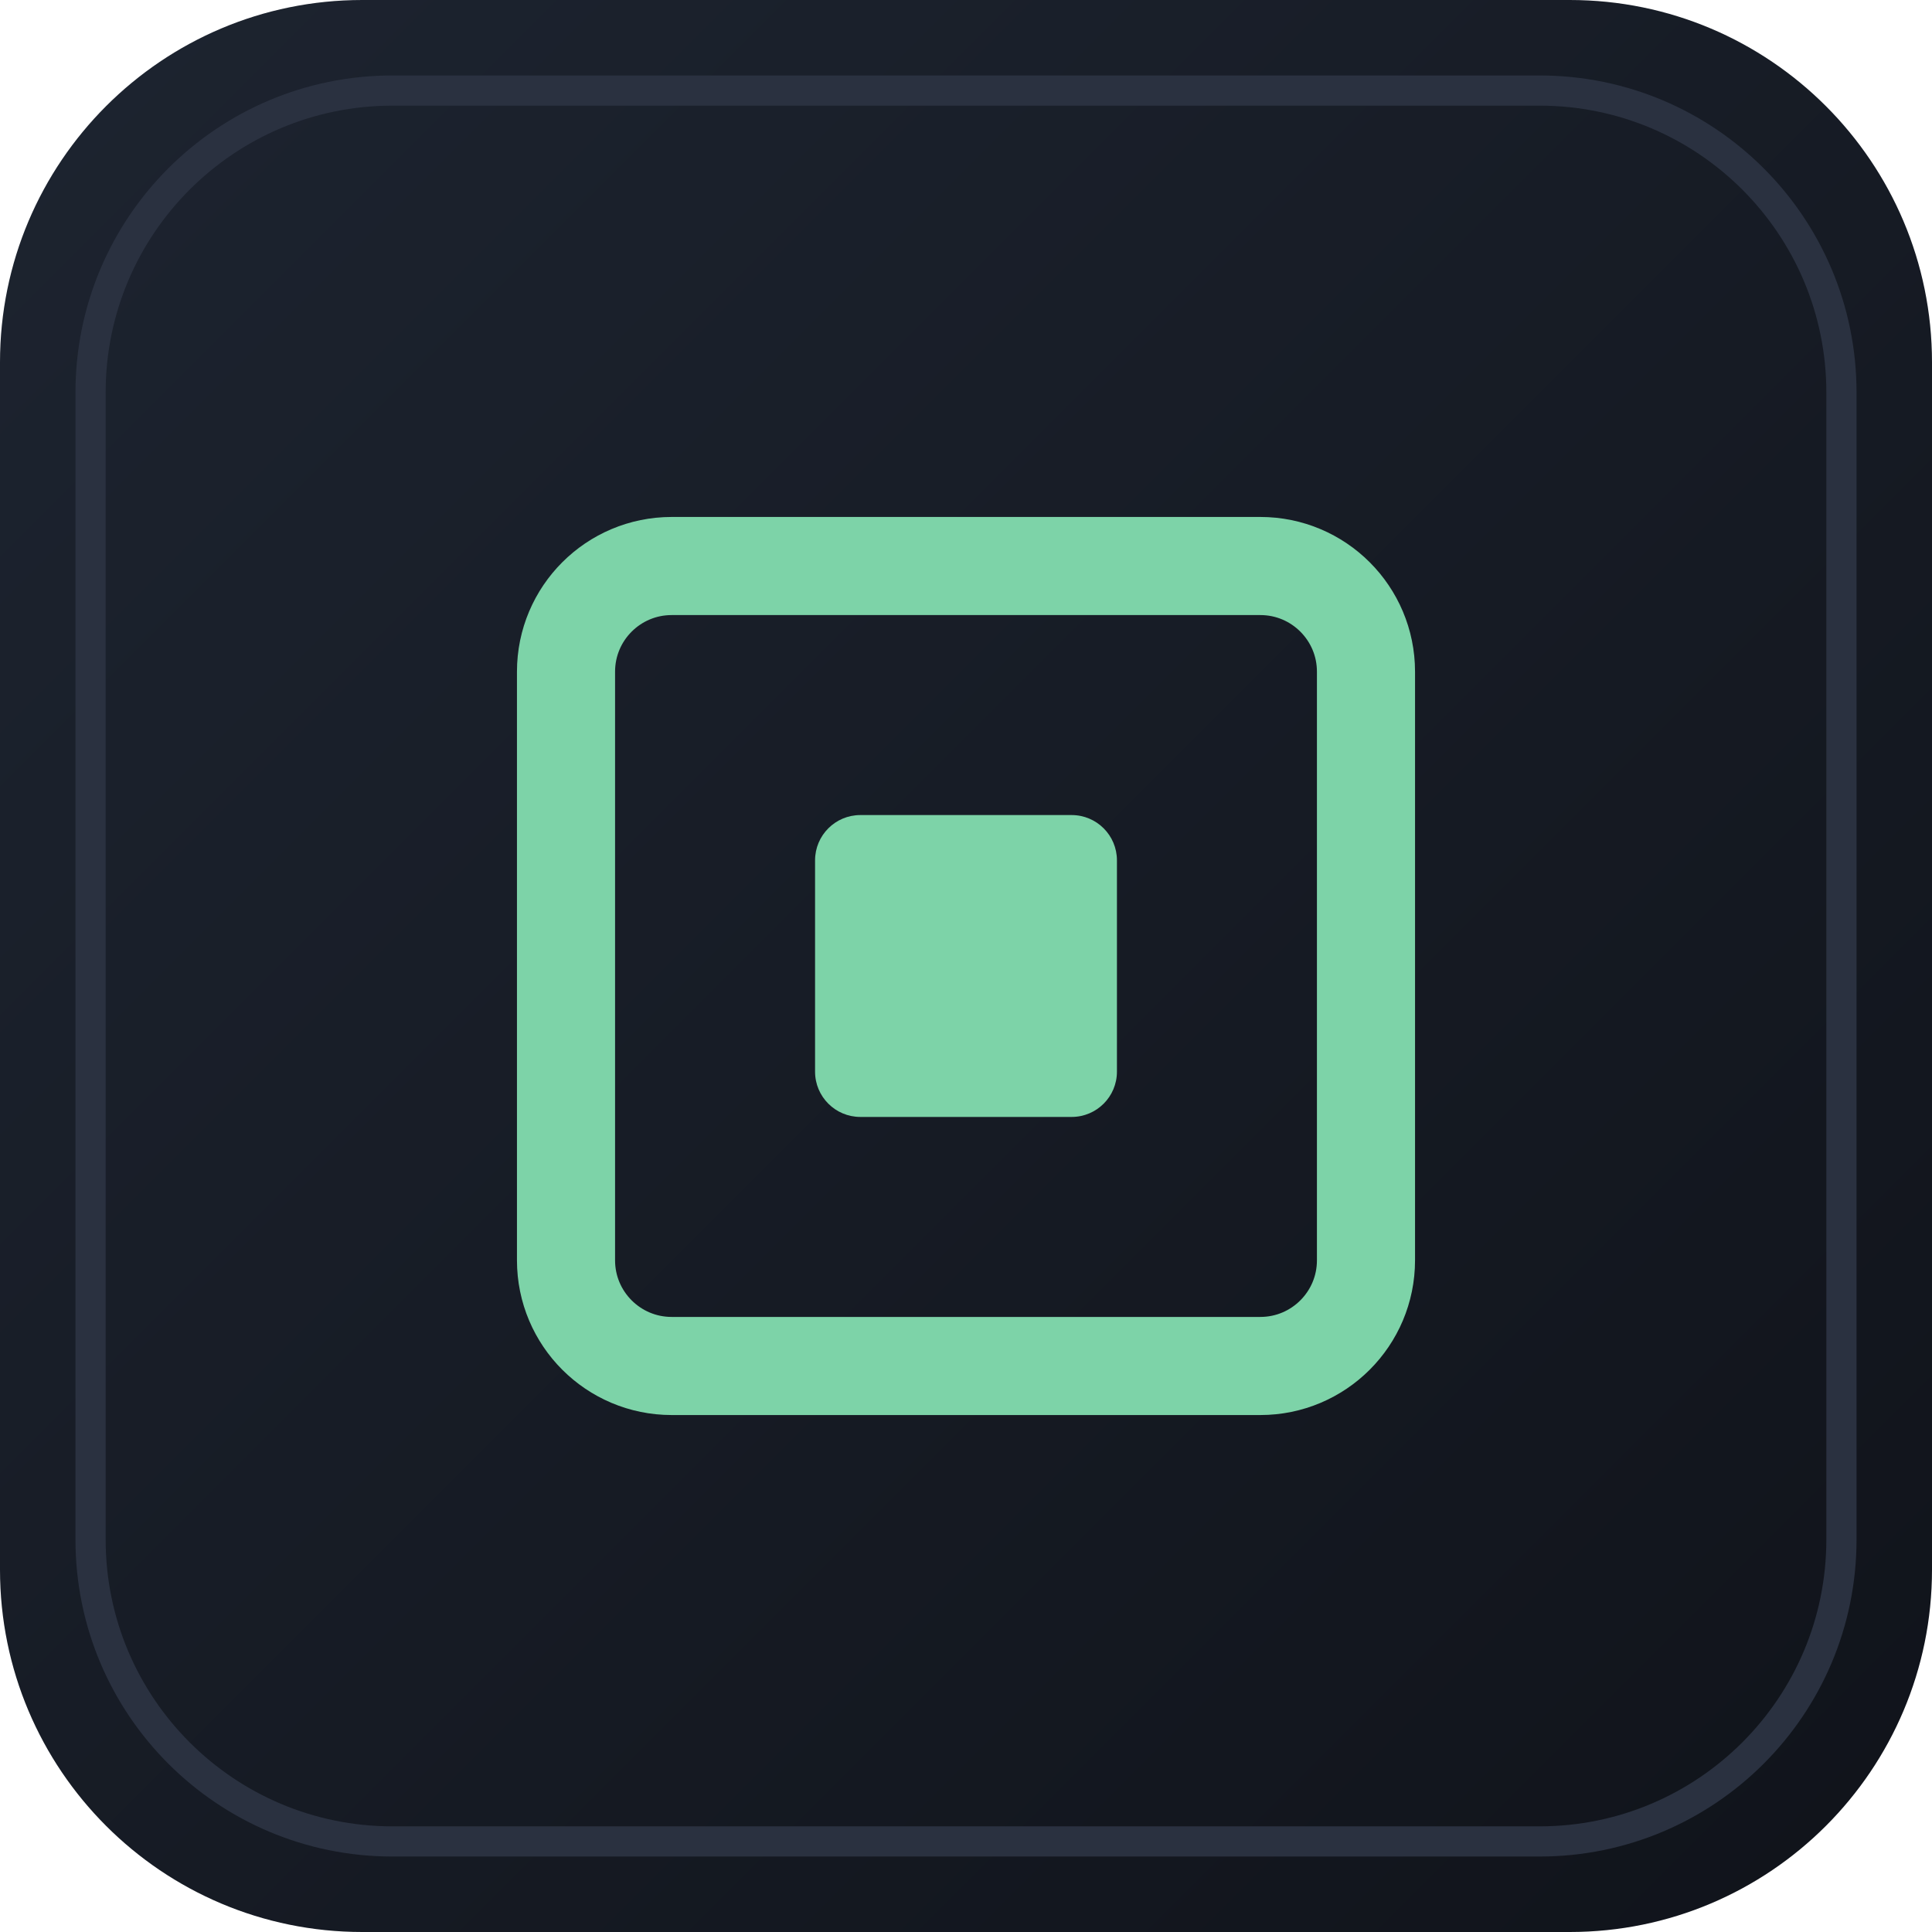
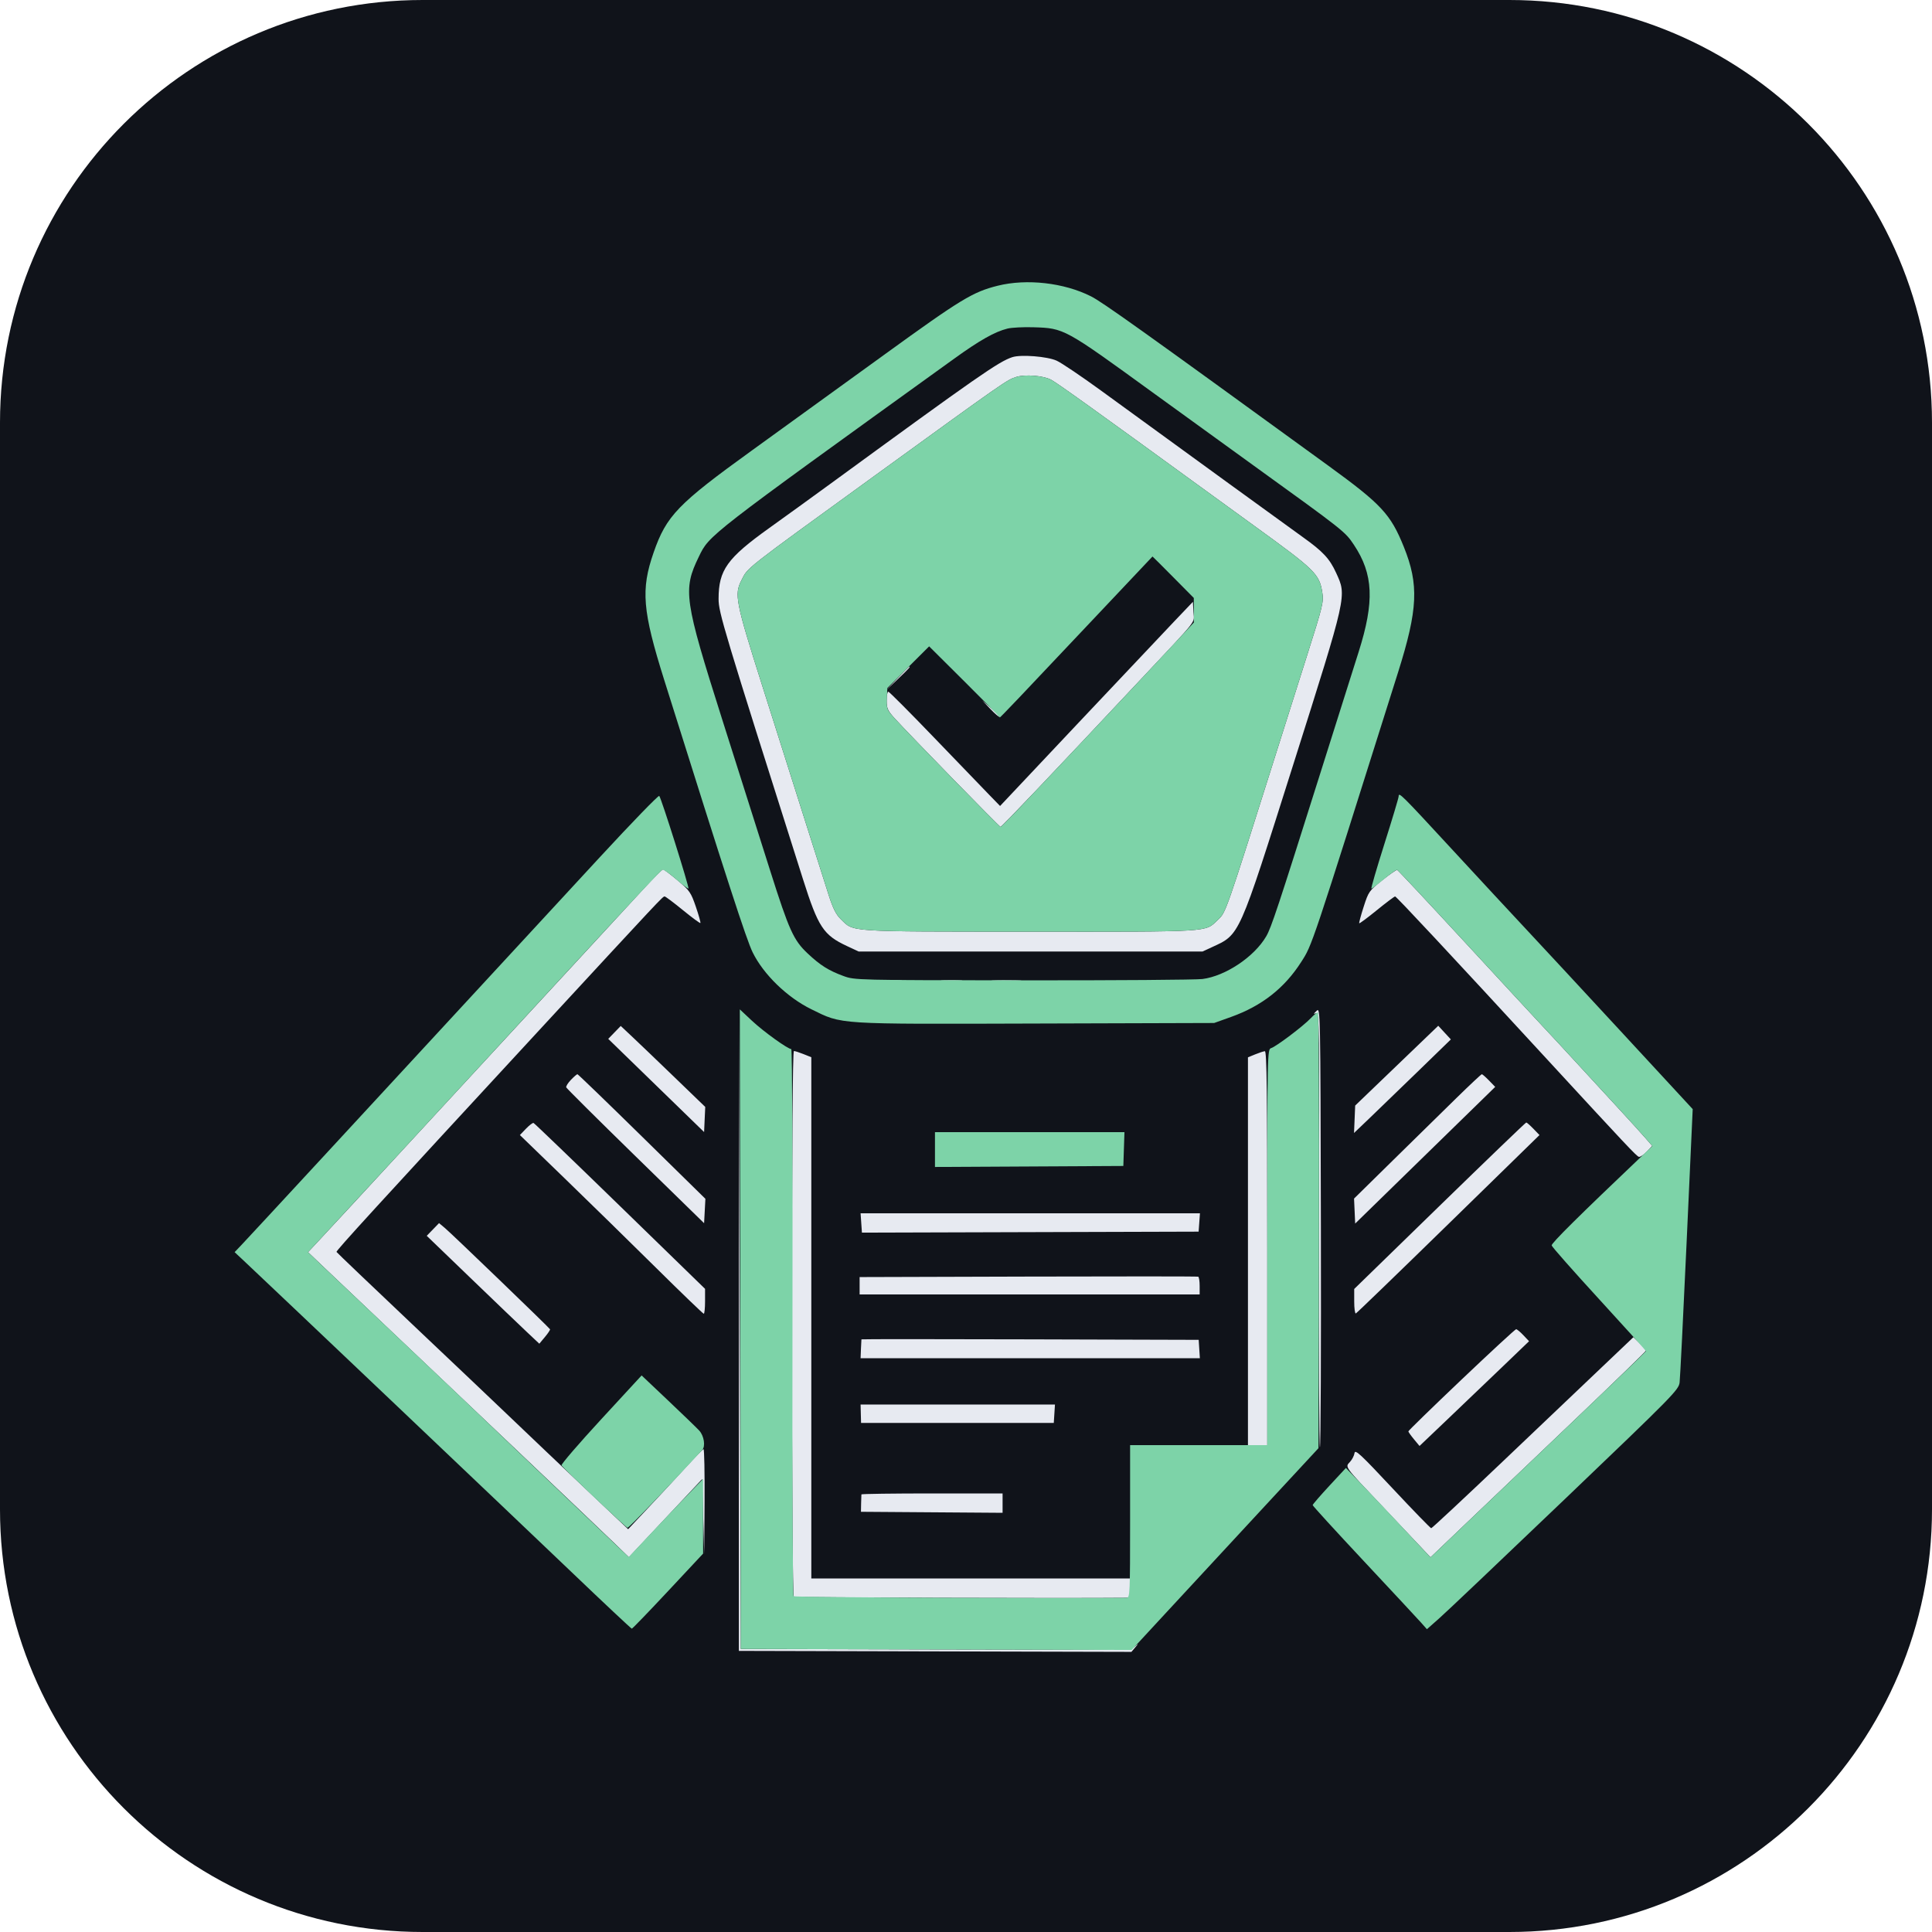
- <svg xmlns="http://www.w3.org/2000/svg" viewBox="0 0 512 512">
-   <defs>
-     <linearGradient id="bg" x1="0" y1="0" x2="1" y2="1">
-       <stop offset="0" stop-color="#1d2430" />
-       <stop offset="1" stop-color="#10131a" />
-     </linearGradient>
-   </defs>
-   <rect width="512" height="512" rx="96" fill="url(#bg)" />
-   <rect x="24" y="24" width="464" height="464" rx="80" fill="none" stroke="#2a3140" stroke-width="8" />
-   <rect x="150" y="150" width="212" height="212" rx="28" fill="none" stroke="#7dd3a8" stroke-width="26" />
-   <rect x="216" y="216" width="80" height="80" rx="12" fill="#7dd3a8" />
+ <svg xmlns="http://www.w3.org/2000/svg" viewBox="0 0 64 64">
+   <rect width="64" height="64" rx="14" fill="#10131a" />
+   <g transform="translate(1.34 -0.64) scale(0.064)">
+     <path d="M 503 194.877 C 495.959 197.190, 485.313 204.602, 409 260.324 C 399.925 266.950, 385.628 277.291, 377.228 283.302 C 355.402 298.924, 351 305.082, 351 319.992 C 351 327.056, 353.393 335.003, 394.662 465 C 402.575 489.927, 405.236 493.970, 417.500 499.698 L 423.500 502.500 512.500 502.500 L 601.500 502.500 606.233 500.314 C 620.980 493.502, 619.893 495.938, 648.525 405.500 C 676.529 317.040, 676.175 318.627, 670.630 306.492 C 667.283 299.168, 663.863 295.494, 653.500 288.086 C 646.173 282.849, 594.408 245.257, 549 212.199 C 538.825 204.792, 528.475 197.812, 526 196.689 C 521.119 194.474, 507.495 193.401, 503 194.877 M 505.120 205.093 C 500.320 206.558, 499.551 207.094, 430.500 257.168 C 363.179 305.986, 366.343 303.499, 362.831 310.350 C 359.068 317.691, 359.802 321.425, 373.500 364.627 C 380.454 386.557, 390.395 417.912, 395.592 434.303 C 400.790 450.695, 406.372 468.260, 407.998 473.335 C 410.178 480.141, 411.813 483.395, 414.227 485.731 C 421.223 492.502, 416.150 492.165, 511.921 492.216 C 607.178 492.267, 602.660 492.546, 609.336 486.197 C 613.699 482.048, 612.874 484.412, 640.488 397 C 645.266 381.875, 652.034 360.500, 655.527 349.500 C 663.794 323.472, 664.261 321.540, 663.473 316.637 C 661.937 307.080, 659.877 305.060, 628.500 282.345 C 622.450 277.965, 610.075 268.981, 601 262.380 C 546.301 222.595, 526.011 208.057, 523.033 206.517 C 518.966 204.414, 509.746 203.681, 505.120 205.093 M 586.494 332 C 580.991 337.775, 558.535 361.553, 536.593 384.839 L 496.698 427.178 491.023 421.339 C 487.901 418.128, 475.070 404.813, 462.509 391.750 C 449.949 378.688, 439.295 368, 438.836 368 C 438.376 368, 438 370.087, 438 372.638 C 438 376.689, 438.532 377.860, 442.204 381.888 C 450.302 390.770, 496.372 438, 496.939 438 C 497.572 438, 523.192 411.047, 570.046 361.088 C 600.042 329.105, 597.144 332.819, 596.801 326.796 L 596.500 321.500 586.494 332 M 443.469 361.250 L 437.500 367.500 443.750 361.531 C 449.556 355.987, 450.458 355, 449.719 355 C 449.564 355, 446.751 357.813, 443.469 361.250 M 491.716 377.007 C 494.034 379.424, 496.088 381.199, 496.279 380.951 C 496.470 380.703, 494.573 378.725, 492.063 376.556 L 487.500 372.611 491.716 377.007 M 311.959 470.301 C 306.757 475.967, 292.332 491.604, 279.904 505.051 C 267.475 518.498, 237.803 550.650, 213.965 576.500 C 164.093 630.580, 148.220 647.761, 142.543 653.804 L 138.500 658.108 145.516 664.804 C 149.376 668.487, 161.076 679.583, 171.516 689.462 C 213.492 729.180, 290.302 802.160, 298.036 809.672 L 304.571 816.021 323.536 795.800 L 342.500 775.580 343.036 795.040 L 343.572 814.500 343.746 787.250 C 343.841 772.263, 343.600 760.035, 343.210 760.078 C 342.819 760.120, 338.538 764.508, 333.695 769.828 C 328.853 775.147, 320.233 784.450, 314.540 790.499 L 304.188 801.498 297.844 795.494 C 267.262 766.550, 251.946 752.008, 243 743.420 C 237.225 737.876, 214.725 716.517, 193 695.954 C 171.275 675.392, 153.381 658.309, 153.235 657.991 C 152.951 657.369, 173.898 634.457, 257.903 543.500 C 321.894 474.214, 322.095 474, 323.086 474 C 323.515 474, 327.763 477.184, 332.524 481.076 C 337.285 484.968, 341.361 487.973, 341.581 487.753 C 341.801 487.533, 340.748 483.751, 339.240 479.350 C 336.692 471.909, 336.028 470.950, 329.780 465.674 C 326.084 462.553, 322.691 460, 322.239 460 C 321.788 460, 317.162 464.636, 311.959 470.301 M 694.500 465.623 C 687.740 471.027, 687.410 471.499, 684.884 479.360 C 683.446 483.837, 682.417 487.671, 682.598 487.880 C 682.779 488.089, 686.870 485.052, 691.688 481.130 C 696.507 477.209, 700.775 474, 701.172 474 C 701.829 474, 729.601 503.764, 779.586 558.037 C 820.839 602.829, 826.187 608.510, 827.354 608.781 C 828.020 608.936, 829.846 607.726, 831.412 606.092 L 834.259 603.120 830.879 599.212 C 829.021 597.062, 822.352 589.722, 816.059 582.902 C 809.766 576.081, 800.091 565.569, 794.559 559.542 C 789.027 553.515, 781.518 545.415, 777.872 541.542 C 774.227 537.669, 755.886 517.850, 737.114 497.500 C 718.341 477.150, 702.649 460.394, 702.241 460.263 C 701.834 460.133, 698.350 462.545, 694.500 465.623 M 438.750 517.723 C 440.538 517.945, 443.462 517.945, 445.250 517.723 C 447.038 517.502, 445.575 517.320, 442 517.320 C 438.425 517.320, 436.962 517.502, 438.750 517.723 M 467.280 517.736 C 469.909 517.943, 473.959 517.940, 476.280 517.731 C 478.601 517.521, 476.450 517.352, 471.500 517.355 C 466.550 517.358, 464.651 517.530, 467.280 517.736 M 493.750 517.740 C 497.188 517.936, 502.813 517.936, 506.250 517.740 C 509.688 517.545, 506.875 517.385, 500 517.385 C 493.125 517.385, 490.313 517.545, 493.750 517.740 M 660.512 533.232 C 658.839 534.821, 658.801 535.013, 660.275 534.448 C 661.937 533.810, 662.012 539.488, 661.763 646.838 C 661.618 709.022, 661.839 759.561, 662.254 759.146 C 662.669 758.731, 662.894 707.306, 662.754 644.868 C 662.501 531.608, 662.495 531.349, 660.512 533.232 M 361.494 702 L 361.500 864.500 463.091 864.755 L 564.681 865.009 566.591 862.755 C 568.500 860.500, 568.500 860.500, 566.416 862.255 C 564.455 863.906, 558.389 863.995, 463.416 863.755 L 362.500 863.500 361.994 701.500 L 361.488 539.500 361.494 702 M 297.120 544.376 L 293.883 547.716 318.692 571.831 L 343.500 595.945 343.796 589.443 L 344.093 582.940 328.296 567.692 C 319.608 559.305, 309.768 549.877, 306.429 546.740 L 300.357 541.036 297.120 544.376 M 702 561.586 L 680.500 582.237 680.202 589.334 L 679.904 596.431 687.702 588.986 C 691.991 584.890, 703.268 573.993, 712.762 564.768 L 730.024 547.997 726.762 544.466 L 723.500 540.934 702 561.586 M 389 694.941 C 389 782.415, 389.359 836.104, 389.946 836.466 C 390.615 836.880, 531.739 837.332, 562.250 837.018 C 563.681 837.003, 564 836.088, 564 832 L 564 827 481.500 827 L 399 827 399 692.109 L 399 557.217 394.980 555.609 C 392.769 554.724, 390.519 554, 389.980 554 C 389.345 554, 389 603.588, 389 694.941 M 628.750 555.733 L 625 557.271 625 657.636 L 625 758 630 758 L 635 758 635 656 C 635 575.015, 634.742 554.020, 633.750 554.097 C 633.063 554.151, 630.813 554.887, 628.750 555.733 M 274.577 568.920 C 273.039 570.525, 271.942 572.279, 272.140 572.816 C 272.338 573.353, 288.475 589.391, 308 608.457 L 343.500 643.122 343.837 636.811 L 344.175 630.500 311.337 598.260 C 293.277 580.528, 278.247 566.015, 277.937 566.010 C 277.627 566.004, 276.115 567.314, 274.577 568.920 M 733 578.244 C 726.125 584.967, 711.369 599.447, 700.209 610.423 L 679.917 630.378 680.209 636.846 L 680.500 643.314 716.739 607.943 L 752.978 572.573 749.793 569.286 C 748.041 567.479, 746.358 566.005, 746.054 566.011 C 745.749 566.017, 739.875 571.522, 733 578.244 M 251.288 594.236 L 248.157 597.500 271.328 619.922 C 284.073 632.254, 305.337 653.066, 318.583 666.172 C 331.828 679.277, 342.966 690, 343.333 690 C 343.700 690, 344 687.098, 344 683.552 L 344 677.104 300.009 634.305 C 275.814 610.766, 255.659 591.386, 255.219 591.240 C 254.779 591.093, 253.010 592.441, 251.288 594.236 M 724.250 634.084 L 680 677.167 680 683.667 C 680 687.242, 680.382 690.017, 680.848 689.833 C 681.314 689.650, 702.891 668.800, 728.797 643.500 L 775.898 597.500 772.753 594.250 C 771.023 592.462, 769.358 591, 769.054 591 C 768.749 591, 748.587 610.388, 724.250 634.084 M 424.847 643.005 L 425.194 648.011 512.329 647.755 L 599.464 647.500 599.810 642.750 L 600.155 638 512.328 637.999 L 424.500 637.999 424.847 643.005 M 203.126 646.370 L 199.941 649.656 222.720 671.602 C 235.249 683.672, 248.360 696.237, 251.856 699.524 L 258.213 705.500 261.115 702.027 C 262.712 700.117, 263.901 698.317, 263.759 698.027 C 263.351 697.197, 212.856 648.559, 209.406 645.672 L 206.311 643.084 203.126 646.370 M 511.250 670.755 L 424 671.011 424 675.505 L 424 680 512 680 L 600 680 600 675.559 C 600 673.116, 599.663 670.979, 599.250 670.809 C 598.837 670.639, 559.237 670.615, 511.250 670.755 M 735.495 724.131 C 720.373 738.503, 708.012 750.540, 708.027 750.881 C 708.042 751.221, 709.347 753.060, 710.928 754.967 L 713.803 758.434 728.151 744.771 C 736.043 737.256, 748.800 725.057, 756.500 717.662 L 770.500 704.217 767.563 701.109 C 765.948 699.399, 764.258 698, 763.808 698 C 763.359 698, 750.618 709.759, 735.495 724.131 M 809.059 716.816 C 800.566 724.892, 777.185 747.138, 757.100 766.250 C 737.015 785.362, 720.258 801, 719.862 801 C 719.467 801, 710.448 791.708, 699.821 780.350 C 683.215 762.602, 680.453 760.038, 680.162 762.100 C 679.977 763.420, 678.916 765.480, 677.805 766.678 C 675.236 769.450, 674.586 768.552, 694 789.055 C 702.525 798.058, 711.750 807.820, 714.500 810.748 L 719.500 816.072 737.500 798.875 C 747.400 789.416, 772.487 765.498, 793.250 745.724 C 814.013 725.950, 831 709.461, 831 709.082 C 831 708.702, 829.538 706.984, 827.750 705.262 L 824.500 702.132 809.059 716.816 M 424.936 703.245 C 424.901 703.385, 424.789 705.638, 424.686 708.251 L 424.500 713.002 512.305 713.001 L 600.110 713 599.805 708.250 L 599.500 703.500 512.250 703.245 C 464.262 703.104, 424.971 703.104, 424.936 703.245 M 424.622 741.749 L 424.745 746.500 474.622 746.500 L 524.500 746.500 524.805 741.750 L 525.110 737 474.805 736.999 L 424.500 736.998 424.622 741.749 M 424.923 783.500 C 424.881 783.775, 424.811 785.913, 424.769 788.250 L 424.692 792.500 461.346 792.762 L 498 793.025 498 788.012 L 498 783 461.500 783 C 441.425 783, 424.965 783.225, 424.923 783.500" fill="#e7eaf1" fill-rule="evenodd" />
+     <path d="M 495.500 157.886 C 482.627 161.085, 476.450 164.836, 437.049 193.385 C 415.847 208.748, 385.036 231.033, 368.581 242.909 C 329.844 270.864, 324.001 276.920, 317.368 295.992 C 310.681 315.219, 311.587 326.078, 322.872 362 C 355.551 466.015, 365.416 496.396, 368.649 502.966 C 374.277 514.403, 386.505 526.256, 399 532.386 C 415.265 540.365, 411.046 540.096, 515.329 539.780 L 607.500 539.500 616.261 536.365 C 632.121 530.691, 643.863 521.502, 652.507 508 C 658.341 498.888, 657.228 502.213, 702.690 358.019 C 712.978 325.388, 713.565 312.581, 705.670 293.035 C 698.816 276.066, 694.127 271.034, 666.381 250.879 C 569.712 180.657, 549.691 166.372, 543.740 163.372 C 529.789 156.340, 510.536 154.151, 495.500 157.886 M 500.536 180.075 C 493.997 181.696, 486.186 186.101, 473 195.604 C 344.333 288.331, 346.292 286.811, 340.755 298.205 C 332.446 315.304, 333.164 320.284, 352.908 382.500 C 361.809 410.550, 372.940 445.637, 377.644 460.472 C 387.506 491.578, 389.797 496.640, 397.139 503.538 C 403.641 509.647, 407.955 512.362, 415.649 515.185 C 421.459 517.317, 422.103 517.333, 508.500 517.416 C 556.350 517.462, 598.179 517.156, 601.454 516.736 C 613.393 515.204, 628.292 505.228, 634.456 494.637 C 637.078 490.133, 640.416 480.067, 662.522 410 C 670.592 384.425, 679.478 356.300, 682.270 347.500 C 690.573 321.328, 689.947 307.134, 679.820 291.969 C 675.255 285.132, 674.868 284.827, 627.371 250.553 C 613.692 240.682, 590.350 223.785, 575.500 213.004 C 529.884 179.886, 529.885 179.886, 514 179.390 C 508.775 179.226, 502.716 179.535, 500.536 180.075 M 505.120 205.093 C 500.320 206.558, 499.551 207.094, 430.500 257.168 C 363.179 305.986, 366.343 303.499, 362.831 310.350 C 359.068 317.691, 359.802 321.425, 373.500 364.627 C 380.454 386.557, 390.395 417.912, 395.592 434.303 C 400.790 450.695, 406.372 468.260, 407.998 473.335 C 410.178 480.141, 411.813 483.395, 414.227 485.731 C 421.223 492.502, 416.150 492.165, 511.921 492.216 C 607.178 492.267, 602.660 492.546, 609.336 486.197 C 613.699 482.048, 612.874 484.412, 640.488 397 C 645.266 381.875, 652.034 360.500, 655.527 349.500 C 663.794 323.472, 664.261 321.540, 663.473 316.637 C 661.937 307.080, 659.877 305.060, 628.500 282.345 C 622.450 277.965, 610.075 268.981, 601 262.380 C 546.301 222.595, 526.011 208.057, 523.033 206.517 C 518.966 204.414, 509.746 203.681, 505.120 205.093 M 543.500 332.028 C 508.237 369.436, 496.463 381.807, 496.572 381.335 C 496.612 381.163, 488.396 372.816, 478.313 362.787 L 459.982 344.553 449.159 355.341 L 438.337 366.130 438.114 371.644 C 437.903 376.864, 438.118 377.407, 442.150 381.829 C 450.298 390.766, 496.371 438, 496.939 438 C 497.479 438, 506.564 428.511, 540.981 392 C 559.265 372.604, 582.546 347.783, 590.750 338.939 L 597 332.202 596.988 325.851 L 596.976 319.500 586.332 308.750 C 580.477 302.837, 575.645 298.018, 575.594 298.041 C 575.542 298.064, 561.100 313.358, 543.500 332.028 M 289.500 453.719 C 273 471.579, 252.792 493.462, 244.593 502.346 C 171.852 581.171, 108.578 649.619, 104.120 654.306 L 100.500 658.111 105.513 662.806 C 118.360 674.836, 246.916 796.959, 274.500 823.338 C 291.550 839.642, 305.764 852.987, 306.087 852.991 C 306.411 852.996, 314.848 844.254, 324.837 833.565 L 343 814.130 342.985 794.815 L 342.970 775.500 335.205 783.500 C 330.934 787.900, 322.279 796.996, 315.970 803.714 L 304.500 815.928 263.500 776.878 C 240.950 755.400, 219.125 734.590, 215 730.634 C 210.875 726.677, 195.126 711.754, 180.003 697.470 C 164.879 683.187, 149.354 668.487, 145.503 664.804 L 138.500 658.108 142.543 653.804 C 148.868 647.071, 207.107 583.979, 272.445 513.078 C 308.298 474.173, 321.127 460.484, 322.028 460.171 C 322.549 459.990, 325.685 462.198, 328.997 465.078 C 332.308 467.959, 335.193 470.132, 335.406 469.908 C 335.934 469.353, 321.269 422.850, 320.284 421.957 C 319.853 421.566, 306 435.859, 289.500 453.719 M 703 422.186 C 703 422.930, 699.687 433.993, 695.637 446.769 C 691.587 459.546, 688.550 469.989, 688.887 469.975 C 689.224 469.961, 692.194 467.709, 695.487 464.970 C 698.780 462.232, 701.814 460.106, 702.228 460.246 C 702.643 460.386, 718.341 477.150, 737.114 497.500 C 755.886 517.850, 774.227 537.669, 777.872 541.542 C 781.518 545.415, 789.027 553.515, 794.559 559.542 C 800.091 565.569, 809.766 576.081, 816.059 582.902 C 822.352 589.722, 829.033 597.076, 830.907 599.244 L 834.314 603.184 829.907 607.375 C 795.806 639.806, 781.961 653.526, 782.205 654.645 C 782.367 655.389, 793.413 667.900, 806.750 682.446 C 820.087 696.993, 831 709.091, 831 709.333 C 831 709.574, 814.013 725.950, 793.250 745.724 C 772.487 765.498, 747.400 789.416, 737.500 798.875 L 719.500 816.072 714.500 810.768 C 711.750 807.851, 706.161 801.872, 702.080 797.482 C 697.998 793.092, 690.394 785.068, 685.181 779.651 L 675.704 769.803 667.102 779.083 C 662.371 784.187, 658.500 788.672, 658.500 789.048 C 658.500 789.424, 670.452 802.505, 685.060 818.116 C 699.668 833.727, 712.973 848.025, 714.628 849.888 L 717.636 853.277 724.283 847.388 C 727.938 844.150, 757.256 816.320, 789.434 785.544 C 845.242 732.167, 847.962 729.401, 848.431 725.544 C 848.701 723.320, 850.335 690.580, 852.063 652.790 L 855.203 584.079 818.900 544.790 C 798.934 523.180, 776.696 499.200, 769.482 491.500 C 762.268 483.800, 744.737 464.900, 730.524 449.500 C 704.276 421.059, 703 419.793, 703 422.186 M 362.247 697.975 L 362.500 863.500 463.660 863.755 L 564.820 864.009 582.157 845.255 C 591.692 834.940, 613.445 811.443, 630.497 793.041 L 661.500 759.582 661.763 646.791 C 661.907 584.756, 661.654 534, 661.200 534 C 660.746 534, 659.052 535.392, 657.437 537.093 C 653.593 541.142, 639.669 551.653, 637.048 552.485 C 635.002 553.134, 635 553.210, 635 655.567 L 635 758 599.500 758 L 564 758 564 797.500 C 564 834.446, 563.887 837.001, 562.250 837.018 C 522.770 837.424, 390.410 836.810, 389.818 836.218 C 389.361 835.761, 389.102 771.849, 389.243 694.193 C 389.387 615.159, 389.119 553, 388.634 553 C 386.828 553, 374.244 543.934, 368.247 538.312 L 361.994 532.450 362.247 697.975 M 463 605.010 L 463 614.019 511.750 613.760 L 560.500 613.500 560.789 604.750 L 561.078 596 512.039 596 L 463 596 463 605.010 M 290.192 744.670 C 278.659 757.181, 269.445 767.885, 269.718 768.458 C 270.307 769.698, 302.713 800.378, 303.849 800.772 C 304.445 800.979, 324.685 779.935, 342.500 760.586 C 344.328 758.601, 343.493 753.154, 340.941 750.415 C 339.598 748.974, 332.349 741.974, 324.831 734.860 L 311.162 721.924 290.192 744.670" fill="#7dd3a8" fill-rule="evenodd" />
+   </g>
</svg>
